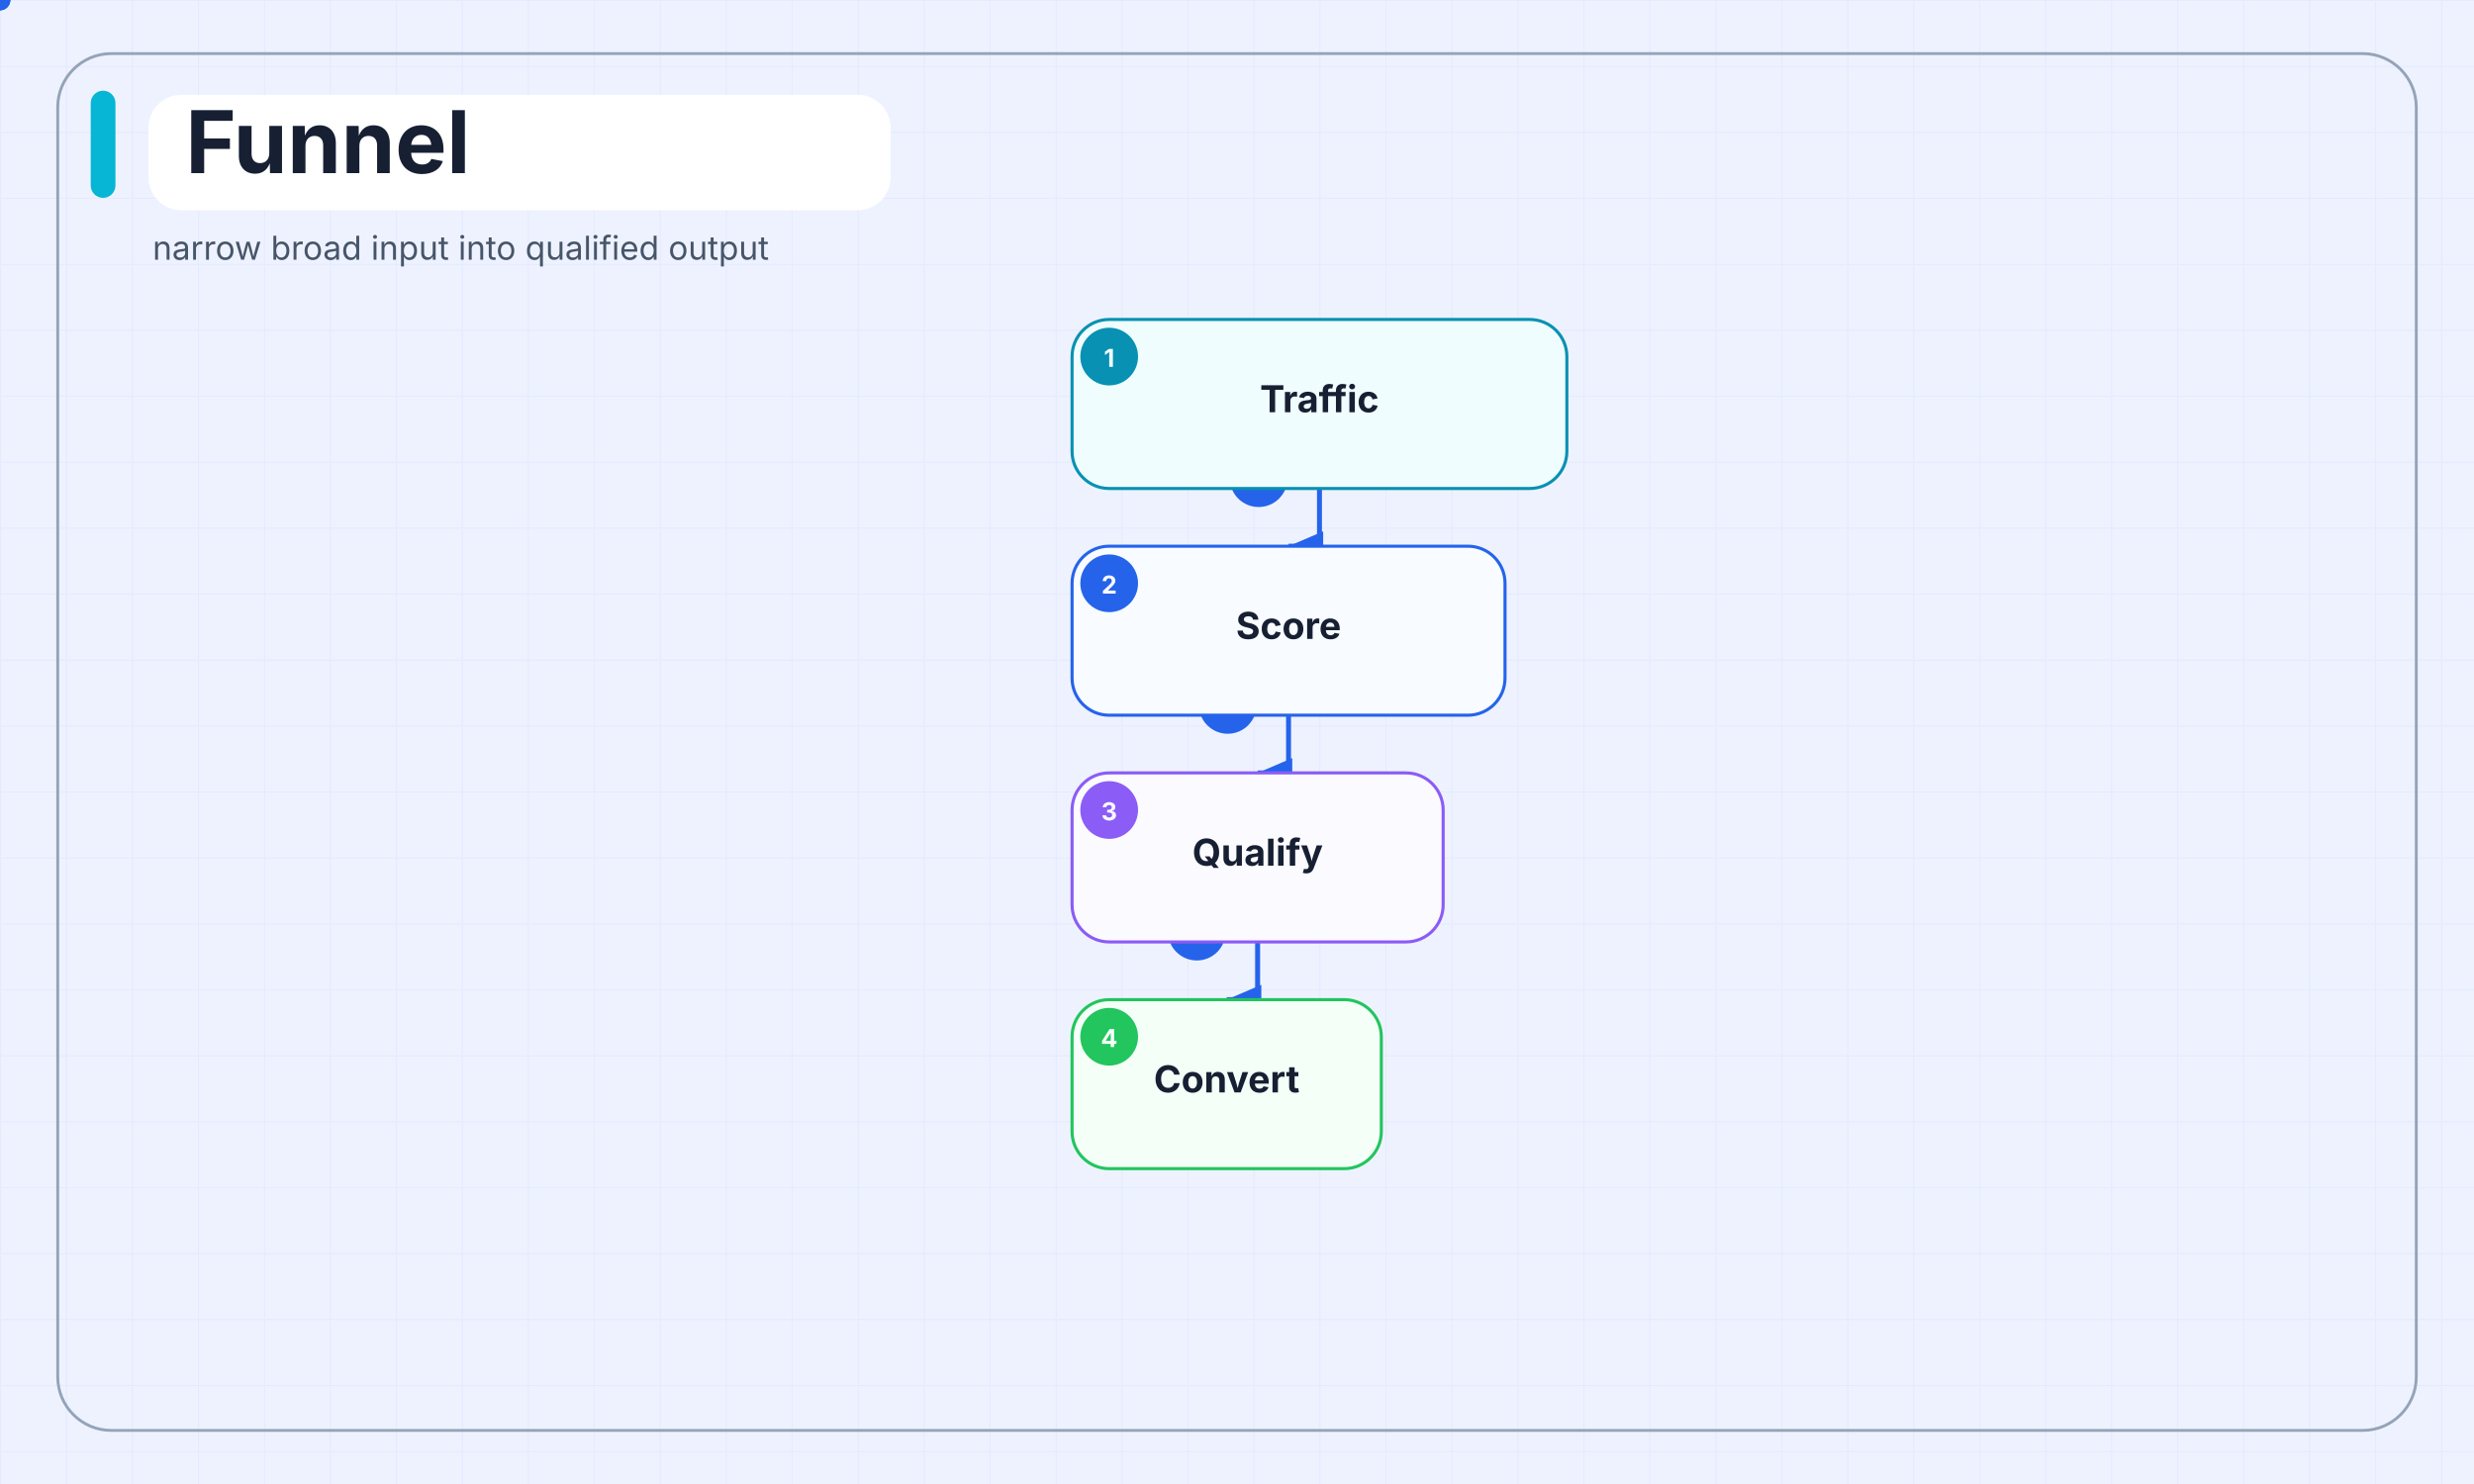
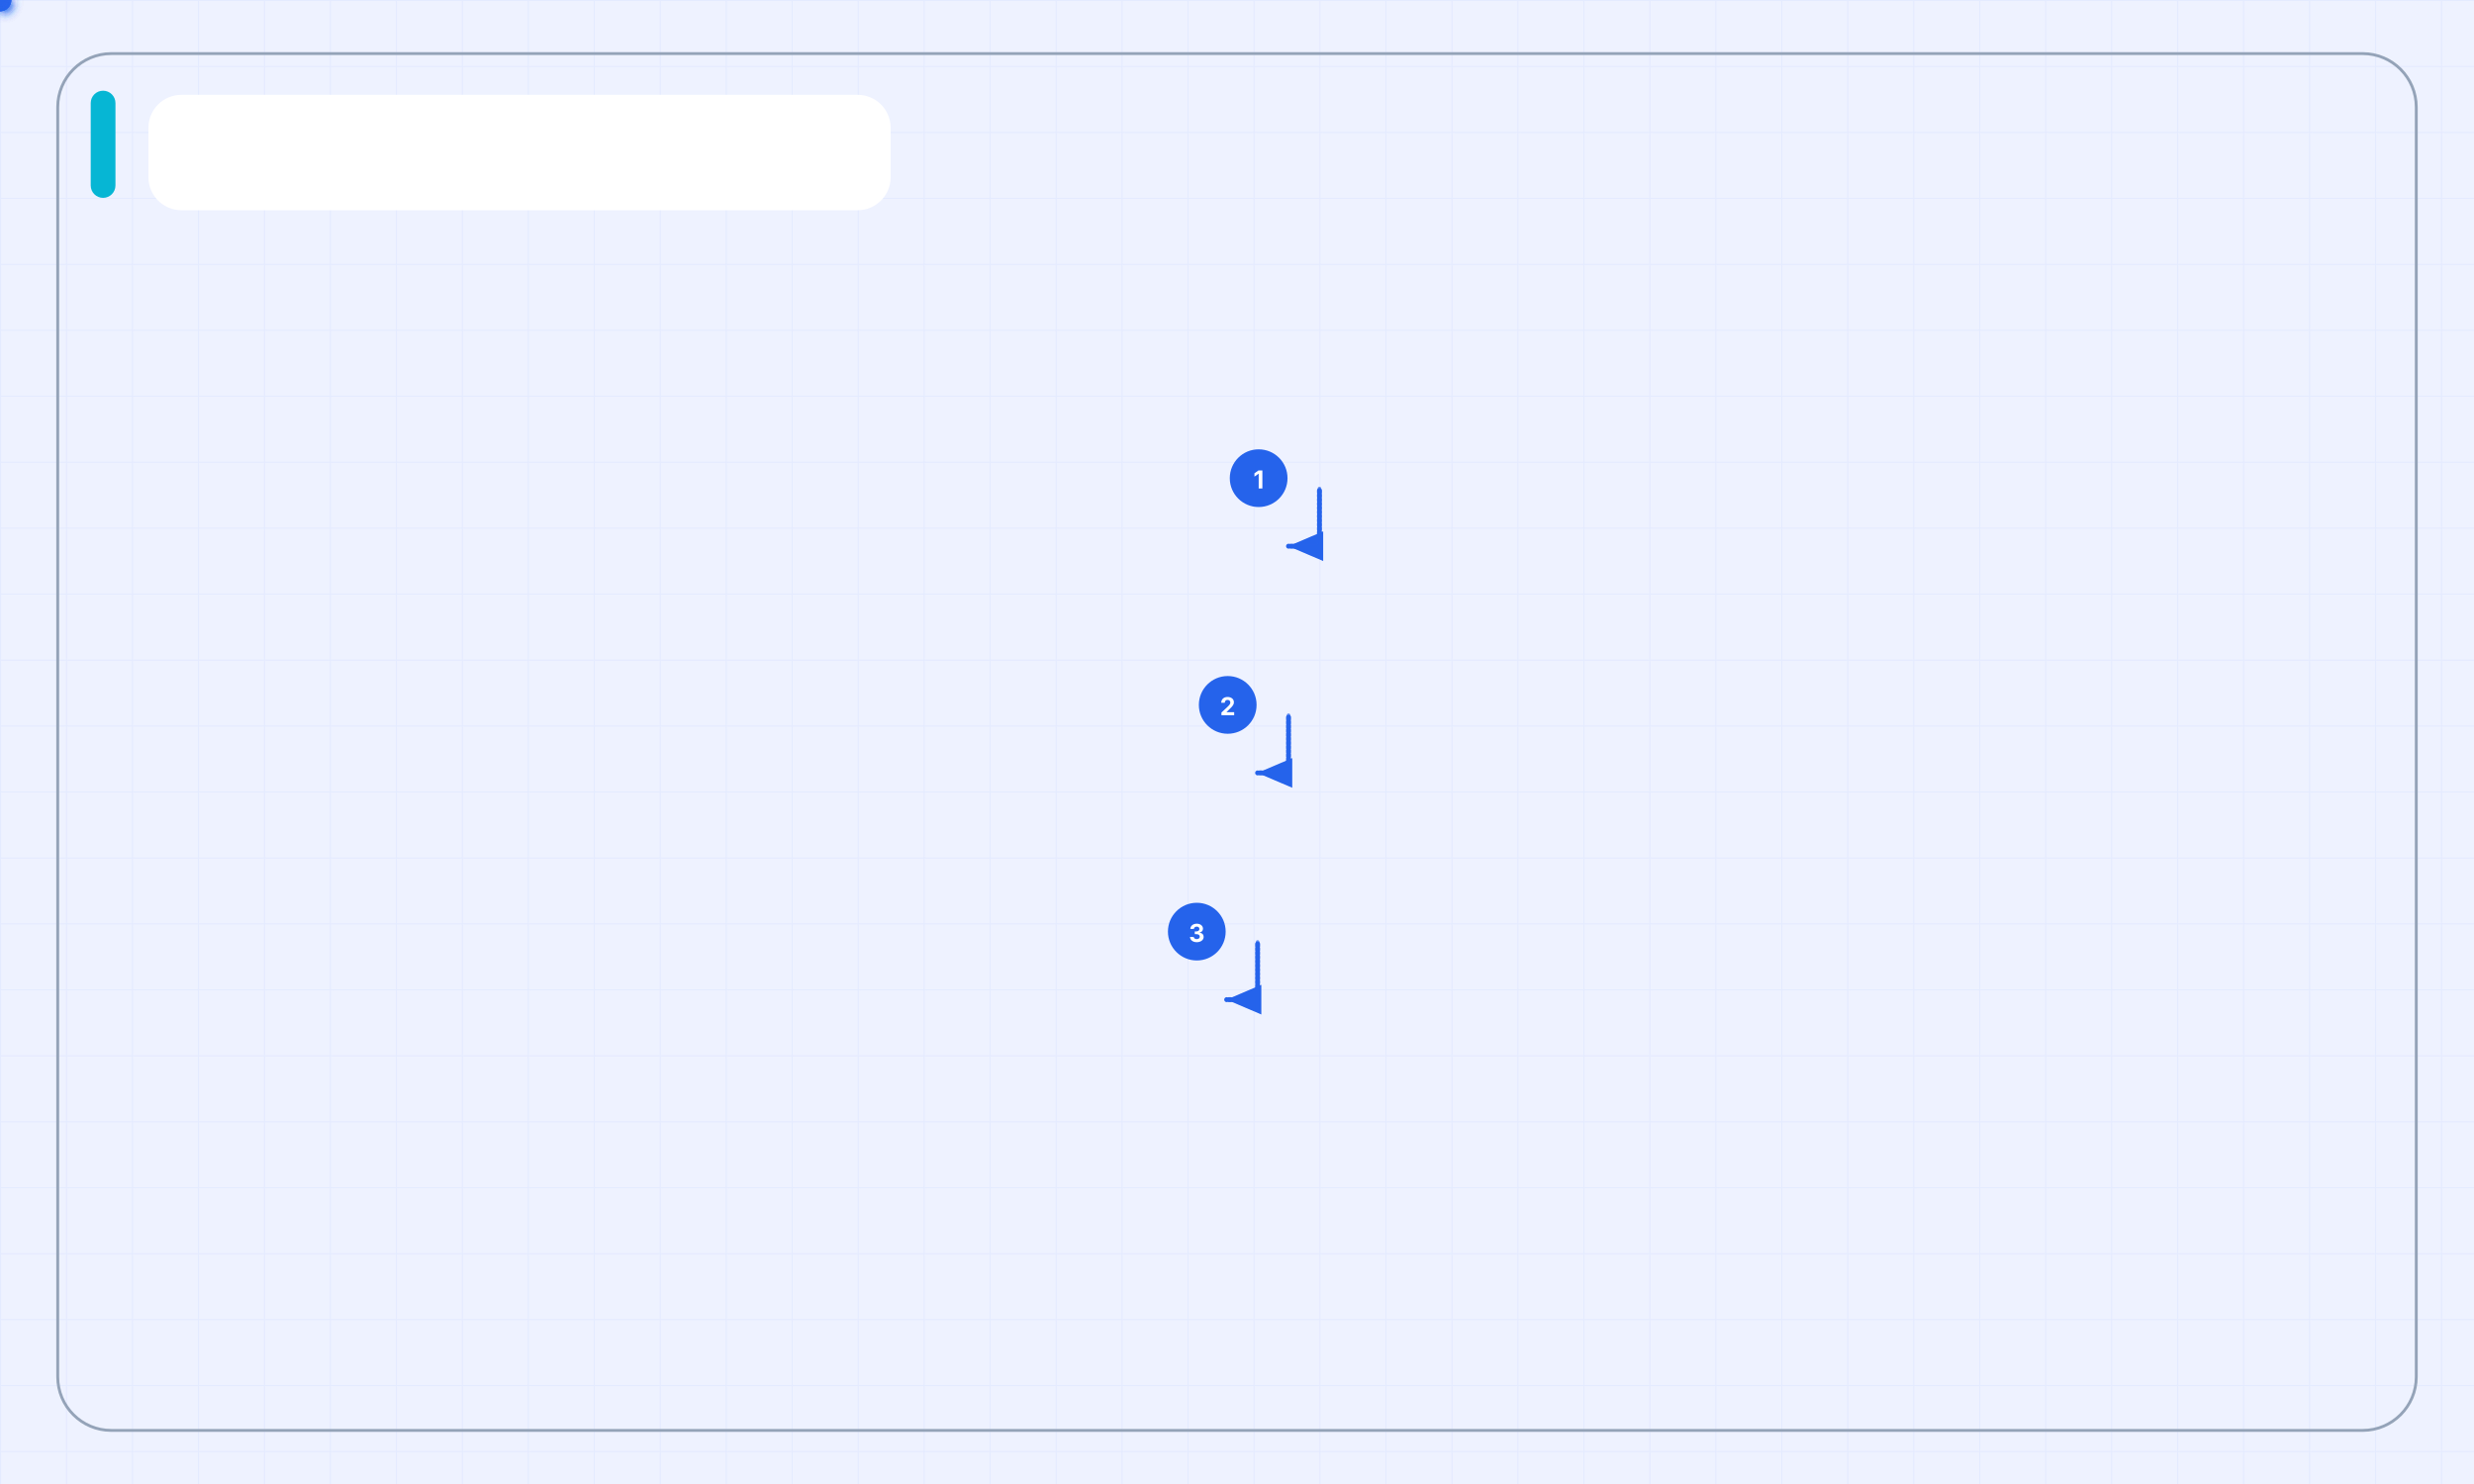
<svg xmlns="http://www.w3.org/2000/svg" width="1200" height="720" viewBox="0 0 1200 720" role="img" aria-labelledby="diagram-title diagram-desc">
  <style>
  .title { font: 700 42px ui-sans-serif, system-ui, -apple-system, BlinkMacSystemFont, "Segoe UI", sans-serif; letter-spacing: 0; }
  .subtitle { font: 400 16px ui-sans-serif, system-ui, -apple-system, BlinkMacSystemFont, "Segoe UI", sans-serif; }
  .node-title { font: 700 18px ui-sans-serif, system-ui, -apple-system, BlinkMacSystemFont, "Segoe UI", sans-serif; }
  .node-caption { font: 400 13px ui-sans-serif, system-ui, -apple-system, BlinkMacSystemFont, "Segoe UI", sans-serif; opacity: 0.84; }
  .group-label { font: 700 14px ui-sans-serif, system-ui, -apple-system, BlinkMacSystemFont, "Segoe UI", sans-serif; text-transform: uppercase; letter-spacing: 0.08em; }
  .edge-label { font: 600 13px ui-sans-serif, system-ui, -apple-system, BlinkMacSystemFont, "Segoe UI", sans-serif; }
  .step-label { font: 700 12px ui-sans-serif, system-ui, -apple-system, BlinkMacSystemFont, "Segoe UI", sans-serif; }
+   .edge-flow { stroke-linecap: round; }
+   .edge-draw, .edge-base { stroke-linecap: round; stroke-linejoin: round; }
+   .edge-particle { filter: url(#particle-glow); }
+   .node-glow, .node-burst { pointer-events: none; }
+   #title-accent { transform-origin: 50px 70px; animation: titlePulse 4.8s ease-in-out infinite; }
+   #title-highlight { transform-origin: 252px 74px; animation: titleSlide 5.6s ease-in-out infinite; }
+   @keyframes titlePulse { 0%, 100% { opacity: 0.76; } 50% { opacity: 1; } }
+   @keyframes titleSlide { 0%, 100% { transform: translateX(0); opacity: 0.9; } 50% { transform: translateX(8px); opacity: 1; } }
+   @media (prefers-reduced-motion: reduce) {
+     #title-accent, #title-highlight { animation: none; }
+   }
</style>
  <rect width="100%" height="100%" fill="#eef2ff" />
  <defs>
+     <filter id="soft-glow" x="-40%" y="-40%" width="180%" height="180%">
+       <feGaussianBlur stdDeviation="5" result="blur" />
+       <feMerge>
+         <feMergeNode in="blur" />
+         <feMergeNode in="SourceGraphic" />
+       </feMerge>
+     </filter>
+     <filter id="particle-glow" x="-80%" y="-80%" width="260%" height="260%">
+       <feGaussianBlur stdDeviation="2.6" result="blur" />
+       <feMerge>
+         <feMergeNode in="blur" />
+         <feMergeNode in="SourceGraphic" />
+       </feMerge>
+     </filter>
    <pattern id="grid" width="32" height="32" patternUnits="userSpaceOnUse">
      <path d="M 32 0 L 0 0 0 32" fill="none" stroke="#dbe4ff" stroke-width="1" />
    </pattern>
  </defs>
  <rect width="100%" height="100%" fill="url(#grid)" opacity="0.52" />
-   <rect x="28" y="26" width="1144" height="668" rx="26" fill="none" stroke="#94a3b8" stroke-width="1.4" />
-   <rect x="44" y="44" width="12" height="52" rx="6" fill="#06b6d4" />
-   <rect x="72" y="46" width="360" height="56" rx="16" fill="#ffffff" />
-   <text id="main-title" x="90" y="84" class="title" fill="#172033">Funnel</text>
-   <text x="74" y="126" class="subtitle" fill="#475569">narrow broad input into qualified output</text>
+   <rect x="28" y="26" width="1144" height="668" rx="26" fill="none" stroke="#94a3b8" stroke-width="1.4" opacity="1.00" />
+   <rect id="title-accent" x="44" y="44" width="12" height="52" rx="6" fill="#06b6d4" />
+   <rect id="title-highlight" x="72" y="46" width="360" height="56" rx="16" fill="#ffffff" />
+   <text id="main-title" x="90" y="84" class="title" fill="#172033" opacity="0">
+     <animate attributeName="opacity" values="0;1" dur="0.65s" begin="0.08s" fill="freeze" />
+   Funnel
+ </text>
+   <text x="74" y="126" class="subtitle" fill="#475569" opacity="0">
+     <animate attributeName="opacity" values="0;1" dur="0.65s" begin="0.28s" fill="freeze" />
+   narrow broad input into qualified output
+ </text>
  <defs>
    <marker id="arrow-1" markerWidth="10" markerHeight="10" refX="7" refY="3" orient="auto" markerUnits="strokeWidth">
      <path d="M 0 0 L 7 3 L 0 6 z" fill="#2563eb" />
    </marker>
  </defs>
  <g class="edge" data-role="process">
-     <path d="M 640.0 237.0 L 640.0 265.0 L 625.0 265.0" fill="none" stroke="#2563eb" stroke-width="2.4" marker-end="url(#arrow-1)" />
-     <circle r="5" fill="#2563eb">
-       <animateMotion dur="4.2s" repeatCount="indefinite" path="M 640.0 237.0 L 640.0 265.0 L 625.0 265.0" begin="0.35s" />
+     <path class="edge-base" d="M 640.0 237.0 L 640.0 265.0 L 625.0 265.0" fill="none" stroke="#2563eb" stroke-width="1.7" opacity="0.24" marker-end="url(#arrow-1)" />
+     <path class="edge-draw" d="M 640.0 237.0 L 640.0 265.0 L 625.0 265.0" fill="none" stroke="#2563eb" stroke-width="2.4" pathLength="1" stroke-dasharray="1" stroke-dashoffset="1" marker-end="url(#arrow-1)">
+       <animate attributeName="stroke-dashoffset" values="1;0" dur="0.9s" begin="0.16s" fill="freeze" />
+     </path>
+     <path class="edge-flow" d="M 640.0 237.0 L 640.0 265.0 L 625.0 265.0" fill="none" stroke="#2563eb" stroke-width="1.7" stroke-dasharray="9 18" opacity="0.55">
+       <animate attributeName="stroke-dashoffset" values="0;-54" dur="3.02s" begin="0.36s" repeatCount="indefinite" />
+     </path>
+     <circle class="edge-particle" r="5.5" fill="#2563eb" opacity="0.92">
+       <animateMotion dur="4.2s" repeatCount="indefinite" path="M 640.0 237.0 L 640.0 265.0 L 625.0 265.0" begin="0.32s" />
+       <animate attributeName="opacity" values="0;0.92;0" dur="4.2s" begin="0.32s" repeatCount="indefinite" />
+     </circle>
+     <circle class="edge-particle" r="3.5" fill="#2563eb" opacity="0.74">
+       <animateMotion dur="4.2s" repeatCount="indefinite" path="M 640.0 237.0 L 640.0 265.0 L 625.0 265.0" begin="1.72s" />
+       <animate attributeName="opacity" values="0;0.74;0" dur="4.2s" begin="1.72s" repeatCount="indefinite" />
+     </circle>
+     <circle class="edge-particle" r="2.4" fill="#2563eb" opacity="0.56">
+       <animateMotion dur="4.2s" repeatCount="indefinite" path="M 640.0 237.0 L 640.0 265.0 L 625.0 265.0" begin="3.12s" />
+       <animate attributeName="opacity" values="0;0.56;0" dur="4.2s" begin="3.12s" repeatCount="indefinite" />
    </circle>
    <circle cx="610.5" cy="232.0" r="14" fill="#2563eb" />
    <text x="610.5" y="237.0" class="step-label" fill="#ffffff" text-anchor="middle">1</text>
-     <text x="632.5" y="237.0" class="edge-label" fill="#475569">filter</text>
+     <text x="632.5" y="237.0" class="edge-label" fill="#475569" opacity="0">
+       <animate attributeName="opacity" values="0;1" dur="0.45s" begin="0.71s" fill="freeze" />
+     filter
+   </text>
  </g>
  <defs>
    <marker id="arrow-2" markerWidth="10" markerHeight="10" refX="7" refY="3" orient="auto" markerUnits="strokeWidth">
      <path d="M 0 0 L 7 3 L 0 6 z" fill="#2563eb" />
    </marker>
  </defs>
  <g class="edge" data-role="process">
-     <path d="M 625.0 347.0 L 625.0 375.0 L 610.0 375.0" fill="none" stroke="#2563eb" stroke-width="2.4" marker-end="url(#arrow-2)" />
-     <circle r="5" fill="#2563eb">
-       <animateMotion dur="4.2s" repeatCount="indefinite" path="M 625.0 347.0 L 625.0 375.0 L 610.0 375.0" begin="0.70s" />
+     <path class="edge-base" d="M 625.0 347.0 L 625.0 375.0 L 610.0 375.0" fill="none" stroke="#2563eb" stroke-width="1.7" opacity="0.24" marker-end="url(#arrow-2)" />
+     <path class="edge-draw" d="M 625.0 347.0 L 625.0 375.0 L 610.0 375.0" fill="none" stroke="#2563eb" stroke-width="2.4" pathLength="1" stroke-dasharray="1" stroke-dashoffset="1" marker-end="url(#arrow-2)">
+       <animate attributeName="stroke-dashoffset" values="1;0" dur="0.9s" begin="0.32s" fill="freeze" />
+     </path>
+     <path class="edge-flow" d="M 625.0 347.0 L 625.0 375.0 L 610.0 375.0" fill="none" stroke="#2563eb" stroke-width="1.7" stroke-dasharray="9 18" opacity="0.55">
+       <animate attributeName="stroke-dashoffset" values="0;-54" dur="3.02s" begin="0.52s" repeatCount="indefinite" />
+     </path>
+     <circle class="edge-particle" r="5.5" fill="#2563eb" opacity="0.92">
+       <animateMotion dur="4.2s" repeatCount="indefinite" path="M 625.0 347.0 L 625.0 375.0 L 610.0 375.0" begin="0.64s" />
+       <animate attributeName="opacity" values="0;0.92;0" dur="4.2s" begin="0.64s" repeatCount="indefinite" />
+     </circle>
+     <circle class="edge-particle" r="3.5" fill="#2563eb" opacity="0.74">
+       <animateMotion dur="4.2s" repeatCount="indefinite" path="M 625.0 347.0 L 625.0 375.0 L 610.0 375.0" begin="2.04s" />
+       <animate attributeName="opacity" values="0;0.74;0" dur="4.2s" begin="2.04s" repeatCount="indefinite" />
+     </circle>
+     <circle class="edge-particle" r="2.4" fill="#2563eb" opacity="0.56">
+       <animateMotion dur="4.2s" repeatCount="indefinite" path="M 625.0 347.0 L 625.0 375.0 L 610.0 375.0" begin="3.44s" />
+       <animate attributeName="opacity" values="0;0.56;0" dur="4.2s" begin="3.44s" repeatCount="indefinite" />
    </circle>
    <circle cx="595.5" cy="342.0" r="14" fill="#2563eb" />
    <text x="595.5" y="347.0" class="step-label" fill="#ffffff" text-anchor="middle">2</text>
-     <text x="617.5" y="347.0" class="edge-label" fill="#475569">filter</text>
+     <text x="617.5" y="347.0" class="edge-label" fill="#475569" opacity="0">
+       <animate attributeName="opacity" values="0;1" dur="0.45s" begin="0.87s" fill="freeze" />
+     filter
+   </text>
  </g>
  <defs>
    <marker id="arrow-3" markerWidth="10" markerHeight="10" refX="7" refY="3" orient="auto" markerUnits="strokeWidth">
      <path d="M 0 0 L 7 3 L 0 6 z" fill="#2563eb" />
    </marker>
  </defs>
  <g class="edge" data-role="process">
-     <path d="M 610.0 457.0 L 610.0 485.0 L 595.0 485.0" fill="none" stroke="#2563eb" stroke-width="2.4" marker-end="url(#arrow-3)" />
-     <circle r="5" fill="#2563eb">
-       <animateMotion dur="4.2s" repeatCount="indefinite" path="M 610.0 457.0 L 610.0 485.0 L 595.0 485.0" begin="1.05s" />
+     <path class="edge-base" d="M 610.0 457.0 L 610.0 485.0 L 595.0 485.0" fill="none" stroke="#2563eb" stroke-width="1.7" opacity="0.24" marker-end="url(#arrow-3)" />
+     <path class="edge-draw" d="M 610.0 457.0 L 610.0 485.0 L 595.0 485.0" fill="none" stroke="#2563eb" stroke-width="2.4" pathLength="1" stroke-dasharray="1" stroke-dashoffset="1" marker-end="url(#arrow-3)">
+       <animate attributeName="stroke-dashoffset" values="1;0" dur="0.9s" begin="0.48s" fill="freeze" />
+     </path>
+     <path class="edge-flow" d="M 610.0 457.0 L 610.0 485.0 L 595.0 485.0" fill="none" stroke="#2563eb" stroke-width="1.7" stroke-dasharray="9 18" opacity="0.55">
+       <animate attributeName="stroke-dashoffset" values="0;-54" dur="3.02s" begin="0.68s" repeatCount="indefinite" />
+     </path>
+     <circle class="edge-particle" r="5.5" fill="#2563eb" opacity="0.92">
+       <animateMotion dur="4.2s" repeatCount="indefinite" path="M 610.0 457.0 L 610.0 485.0 L 595.0 485.0" begin="0.96s" />
+       <animate attributeName="opacity" values="0;0.92;0" dur="4.2s" begin="0.96s" repeatCount="indefinite" />
+     </circle>
+     <circle class="edge-particle" r="3.5" fill="#2563eb" opacity="0.74">
+       <animateMotion dur="4.2s" repeatCount="indefinite" path="M 610.0 457.0 L 610.0 485.0 L 595.0 485.0" begin="2.36s" />
+       <animate attributeName="opacity" values="0;0.74;0" dur="4.2s" begin="2.36s" repeatCount="indefinite" />
+     </circle>
+     <circle class="edge-particle" r="2.4" fill="#2563eb" opacity="0.56">
+       <animateMotion dur="4.2s" repeatCount="indefinite" path="M 610.0 457.0 L 610.0 485.0 L 595.0 485.0" begin="3.76s" />
+       <animate attributeName="opacity" values="0;0.56;0" dur="4.2s" begin="3.76s" repeatCount="indefinite" />
    </circle>
    <circle cx="580.5" cy="452.0" r="14" fill="#2563eb" />
    <text x="580.5" y="457.0" class="step-label" fill="#ffffff" text-anchor="middle">3</text>
-     <text x="602.5" y="457.0" class="edge-label" fill="#475569">filter</text>
-   </g>
-   <g id="node-traffic" class="node" data-role="source">
+     <text x="602.5" y="457.0" class="edge-label" fill="#475569" opacity="0">
+       <animate attributeName="opacity" values="0;1" dur="0.45s" begin="1.03s" fill="freeze" />
+     filter
+   </text>
+   </g>
+   <g id="node-traffic" class="node motion-node" data-role="source" opacity="0">
+     <animate attributeName="opacity" values="0;1" dur="0.55s" begin="0.12s" fill="freeze" />
+     <animateTransform attributeName="transform" type="translate" values="0 0;0 -3;0 0;0 2;0 0" dur="5.85s" begin="0.82s" repeatCount="indefinite" additive="sum" />
+     <rect class="node-glow" x="516.0" y="151.0" width="248.0" height="90.0" rx="22.0" fill="none" stroke="#0891b2" stroke-width="1.2" opacity="0.12" filter="url(#soft-glow)">
+       <animate attributeName="opacity" values="0.08;0.24;0.08" dur="4.25s" begin="0.32s" repeatCount="indefinite" />
+       <animate attributeName="stroke-width" values="1.0;2.4;1.0" dur="4.25s" begin="0.32s" repeatCount="indefinite" />
+     </rect>
    <rect x="520.0" y="155.0" width="240.0" height="82.0" rx="18.0" fill="#f0fdff" stroke="#0891b2" stroke-width="1.5" />
    <circle cx="538.0" cy="173.0" r="14" fill="#0891b2" />
    <text x="538.0" y="178.0" class="step-label" fill="#f0fdff" text-anchor="middle">1</text>
    <text x="640.0" y="182.0" text-anchor="middle" fill="#172033">
      <tspan x="640.0" dy="18" class="node-title">Traffic</tspan>
    </text>
-     <animate attributeName="opacity" values="0.92;1;0.92" dur="3.8s" repeatCount="indefinite" />
-   </g>
-   <g id="node-score" class="node" data-role="process">
+   </g>
+   <g id="node-score" class="node motion-node" data-role="process" opacity="0">
+     <animate attributeName="opacity" values="0;1" dur="0.55s" begin="0.24s" fill="freeze" />
+     <animateTransform attributeName="transform" type="translate" values="0 0;0 -3;0 0;0 2;0 0" dur="6.30s" begin="0.94s" repeatCount="indefinite" additive="sum" />
+     <rect class="node-glow" x="516.0" y="261.0" width="218.0" height="90.0" rx="22.0" fill="none" stroke="#2563eb" stroke-width="1.2" opacity="0.12" filter="url(#soft-glow)">
+       <animate attributeName="opacity" values="0.08;0.24;0.08" dur="4.60s" begin="0.44s" repeatCount="indefinite" />
+       <animate attributeName="stroke-width" values="1.0;2.4;1.0" dur="4.60s" begin="0.44s" repeatCount="indefinite" />
+     </rect>
    <rect x="520.0" y="265.0" width="210.0" height="82.0" rx="18.0" fill="#f8fbff" stroke="#2563eb" stroke-width="1.5" />
    <circle cx="538.0" cy="283.0" r="14" fill="#2563eb" />
    <text x="538.0" y="288.0" class="step-label" fill="#f8fbff" text-anchor="middle">2</text>
    <text x="625.0" y="292.0" text-anchor="middle" fill="#172033">
      <tspan x="625.0" dy="18" class="node-title">Score</tspan>
    </text>
-     <animate attributeName="opacity" values="0.92;1;0.92" dur="3.8s" repeatCount="indefinite" />
-   </g>
-   <g id="node-qualify" class="node" data-role="agent">
+   </g>
+   <g id="node-qualify" class="node motion-node" data-role="agent" opacity="0">
+     <animate attributeName="opacity" values="0;1" dur="0.55s" begin="0.36s" fill="freeze" />
+     <animateTransform attributeName="transform" type="translate" values="0 0;0 -3;0 0;0 2;0 0" dur="5.40s" begin="1.06s" repeatCount="indefinite" additive="sum" />
+     <circle class="node-burst" cx="610.0" cy="416.0" r="90.0" fill="none" stroke="#8b5cf6" stroke-width="1.6" opacity="0">
+       <animate attributeName="r" values="90.0;129.6" dur="3.4s" begin="1.19s" repeatCount="indefinite" />
+       <animate attributeName="opacity" values="0;0.28;0" dur="3.4s" begin="1.19s" repeatCount="indefinite" />
+     </circle>
+     <circle class="node-burst" cx="610.0" cy="416.0" r="90.0" fill="none" stroke="#8b5cf6" stroke-width="1" opacity="0">
+       <animate attributeName="r" values="90.0;154.8" dur="4.6s" begin="2.09s" repeatCount="indefinite" />
+       <animate attributeName="opacity" values="0;0.18;0" dur="4.6s" begin="2.09s" repeatCount="indefinite" />
+     </circle>
+     <rect class="node-glow" x="516.0" y="371.0" width="188.0" height="90.0" rx="22.0" fill="none" stroke="#8b5cf6" stroke-width="1.2" opacity="0.12" filter="url(#soft-glow)">
+       <animate attributeName="opacity" values="0.08;0.24;0.08" dur="4.95s" begin="0.56s" repeatCount="indefinite" />
+       <animate attributeName="stroke-width" values="1.0;2.4;1.0" dur="4.95s" begin="0.56s" repeatCount="indefinite" />
+     </rect>
    <rect x="520.0" y="375.0" width="180.0" height="82.0" rx="18.0" fill="#fbfaff" stroke="#8b5cf6" stroke-width="1.5" />
    <circle cx="538.0" cy="393.0" r="14" fill="#8b5cf6" />
    <text x="538.0" y="398.0" class="step-label" fill="#fbfaff" text-anchor="middle">3</text>
    <text x="610.0" y="402.0" text-anchor="middle" fill="#172033">
      <tspan x="610.0" dy="18" class="node-title">Qualify</tspan>
    </text>
-     <animate attributeName="opacity" values="0.92;1;0.92" dur="3.8s" repeatCount="indefinite" />
-   </g>
-   <g id="node-convert" class="node" data-role="output">
+   </g>
+   <g id="node-convert" class="node motion-node" data-role="output" opacity="0">
+     <animate attributeName="opacity" values="0;1" dur="0.55s" begin="0.48s" fill="freeze" />
+     <animateTransform attributeName="transform" type="translate" values="0 0;0 -3;0 0;0 2;0 0" dur="5.85s" begin="1.18s" repeatCount="indefinite" additive="sum" />
+     <circle class="node-burst" cx="595.0" cy="526.0" r="75.0" fill="none" stroke="#22c55e" stroke-width="1.6" opacity="0">
+       <animate attributeName="r" values="75.0;108.0" dur="3.4s" begin="1.37s" repeatCount="indefinite" />
+       <animate attributeName="opacity" values="0;0.28;0" dur="3.4s" begin="1.37s" repeatCount="indefinite" />
+     </circle>
+     <circle class="node-burst" cx="595.0" cy="526.0" r="75.0" fill="none" stroke="#22c55e" stroke-width="1" opacity="0">
+       <animate attributeName="r" values="75.0;129.0" dur="4.6s" begin="2.27s" repeatCount="indefinite" />
+       <animate attributeName="opacity" values="0;0.18;0" dur="4.6s" begin="2.27s" repeatCount="indefinite" />
+     </circle>
+     <rect class="node-glow" x="516.0" y="481.0" width="158.0" height="90.0" rx="22.0" fill="none" stroke="#22c55e" stroke-width="1.2" opacity="0.12" filter="url(#soft-glow)">
+       <animate attributeName="opacity" values="0.08;0.24;0.08" dur="3.90s" begin="0.68s" repeatCount="indefinite" />
+       <animate attributeName="stroke-width" values="1.0;2.4;1.0" dur="3.90s" begin="0.68s" repeatCount="indefinite" />
+     </rect>
    <rect x="520.0" y="485.0" width="150.0" height="82.0" rx="18.0" fill="#f4fff8" stroke="#22c55e" stroke-width="1.5" />
    <circle cx="538.0" cy="503.0" r="14" fill="#22c55e" />
    <text x="538.0" y="508.0" class="step-label" fill="#f4fff8" text-anchor="middle">4</text>
    <text x="595.0" y="512.0" text-anchor="middle" fill="#172033">
      <tspan x="595.0" dy="18" class="node-title">Convert</tspan>
    </text>
-     <animate attributeName="opacity" values="0.92;1;0.92" dur="3.8s" repeatCount="indefinite" />
  </g>
</svg>
